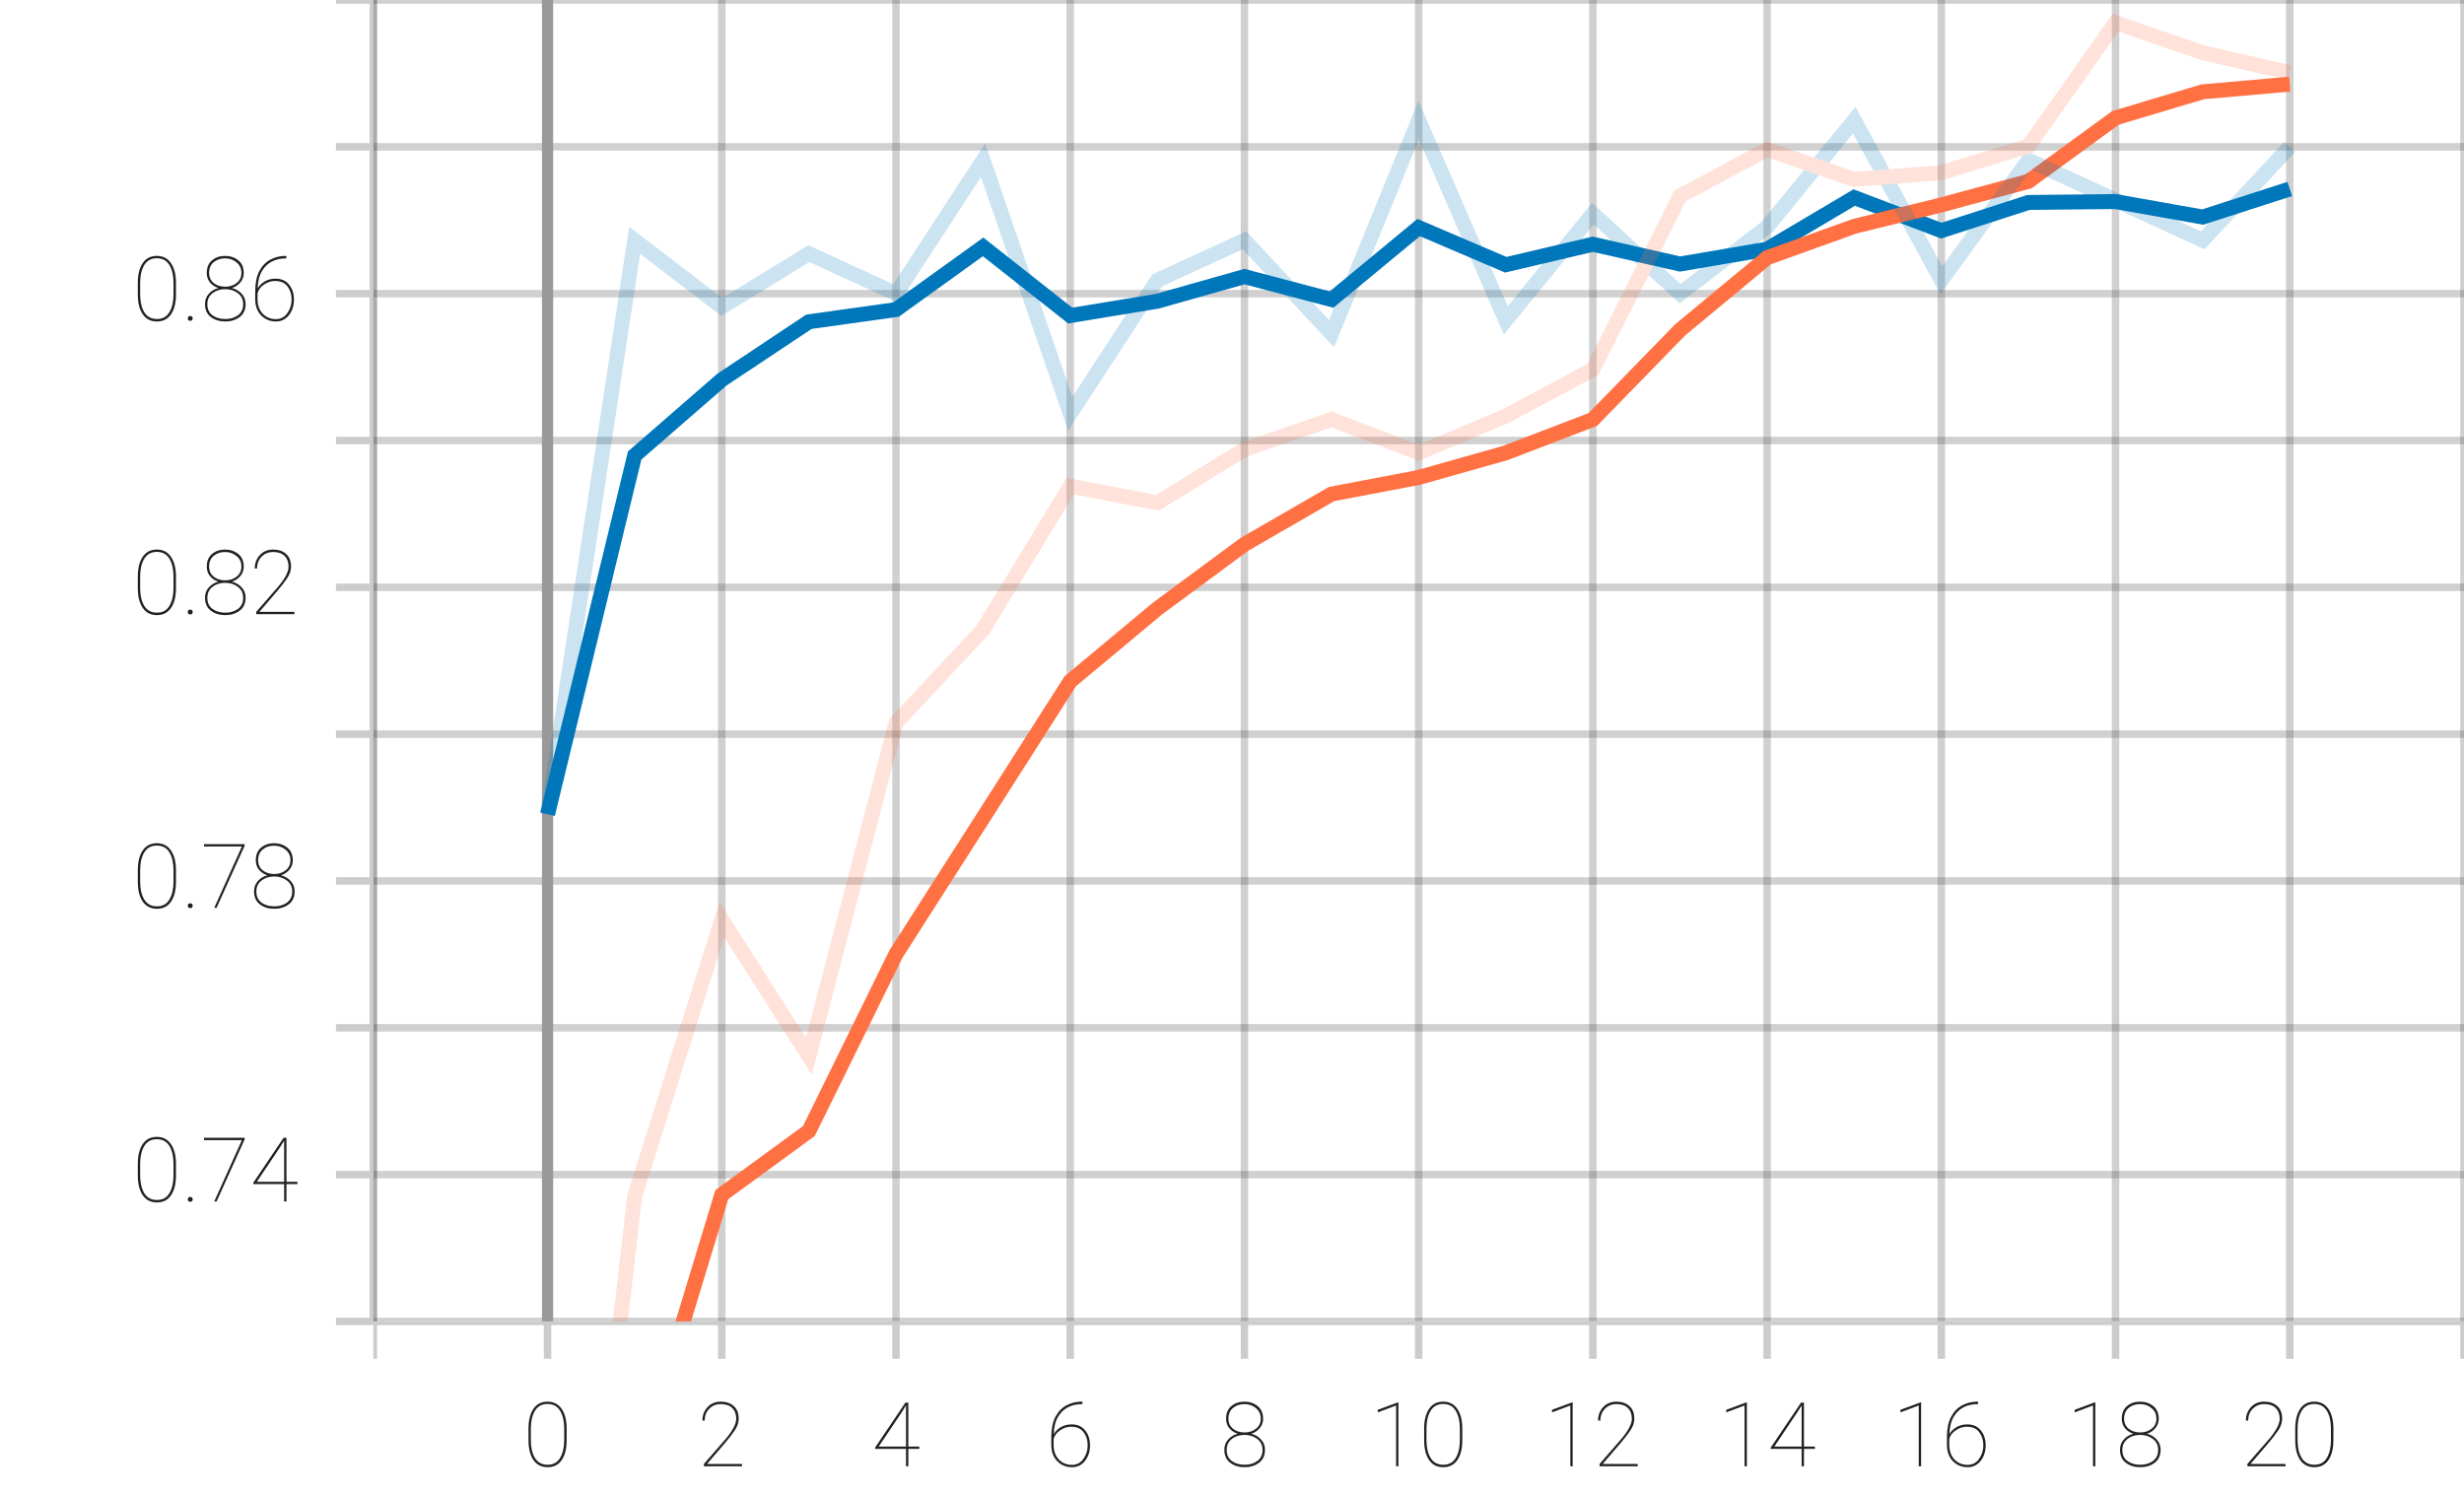
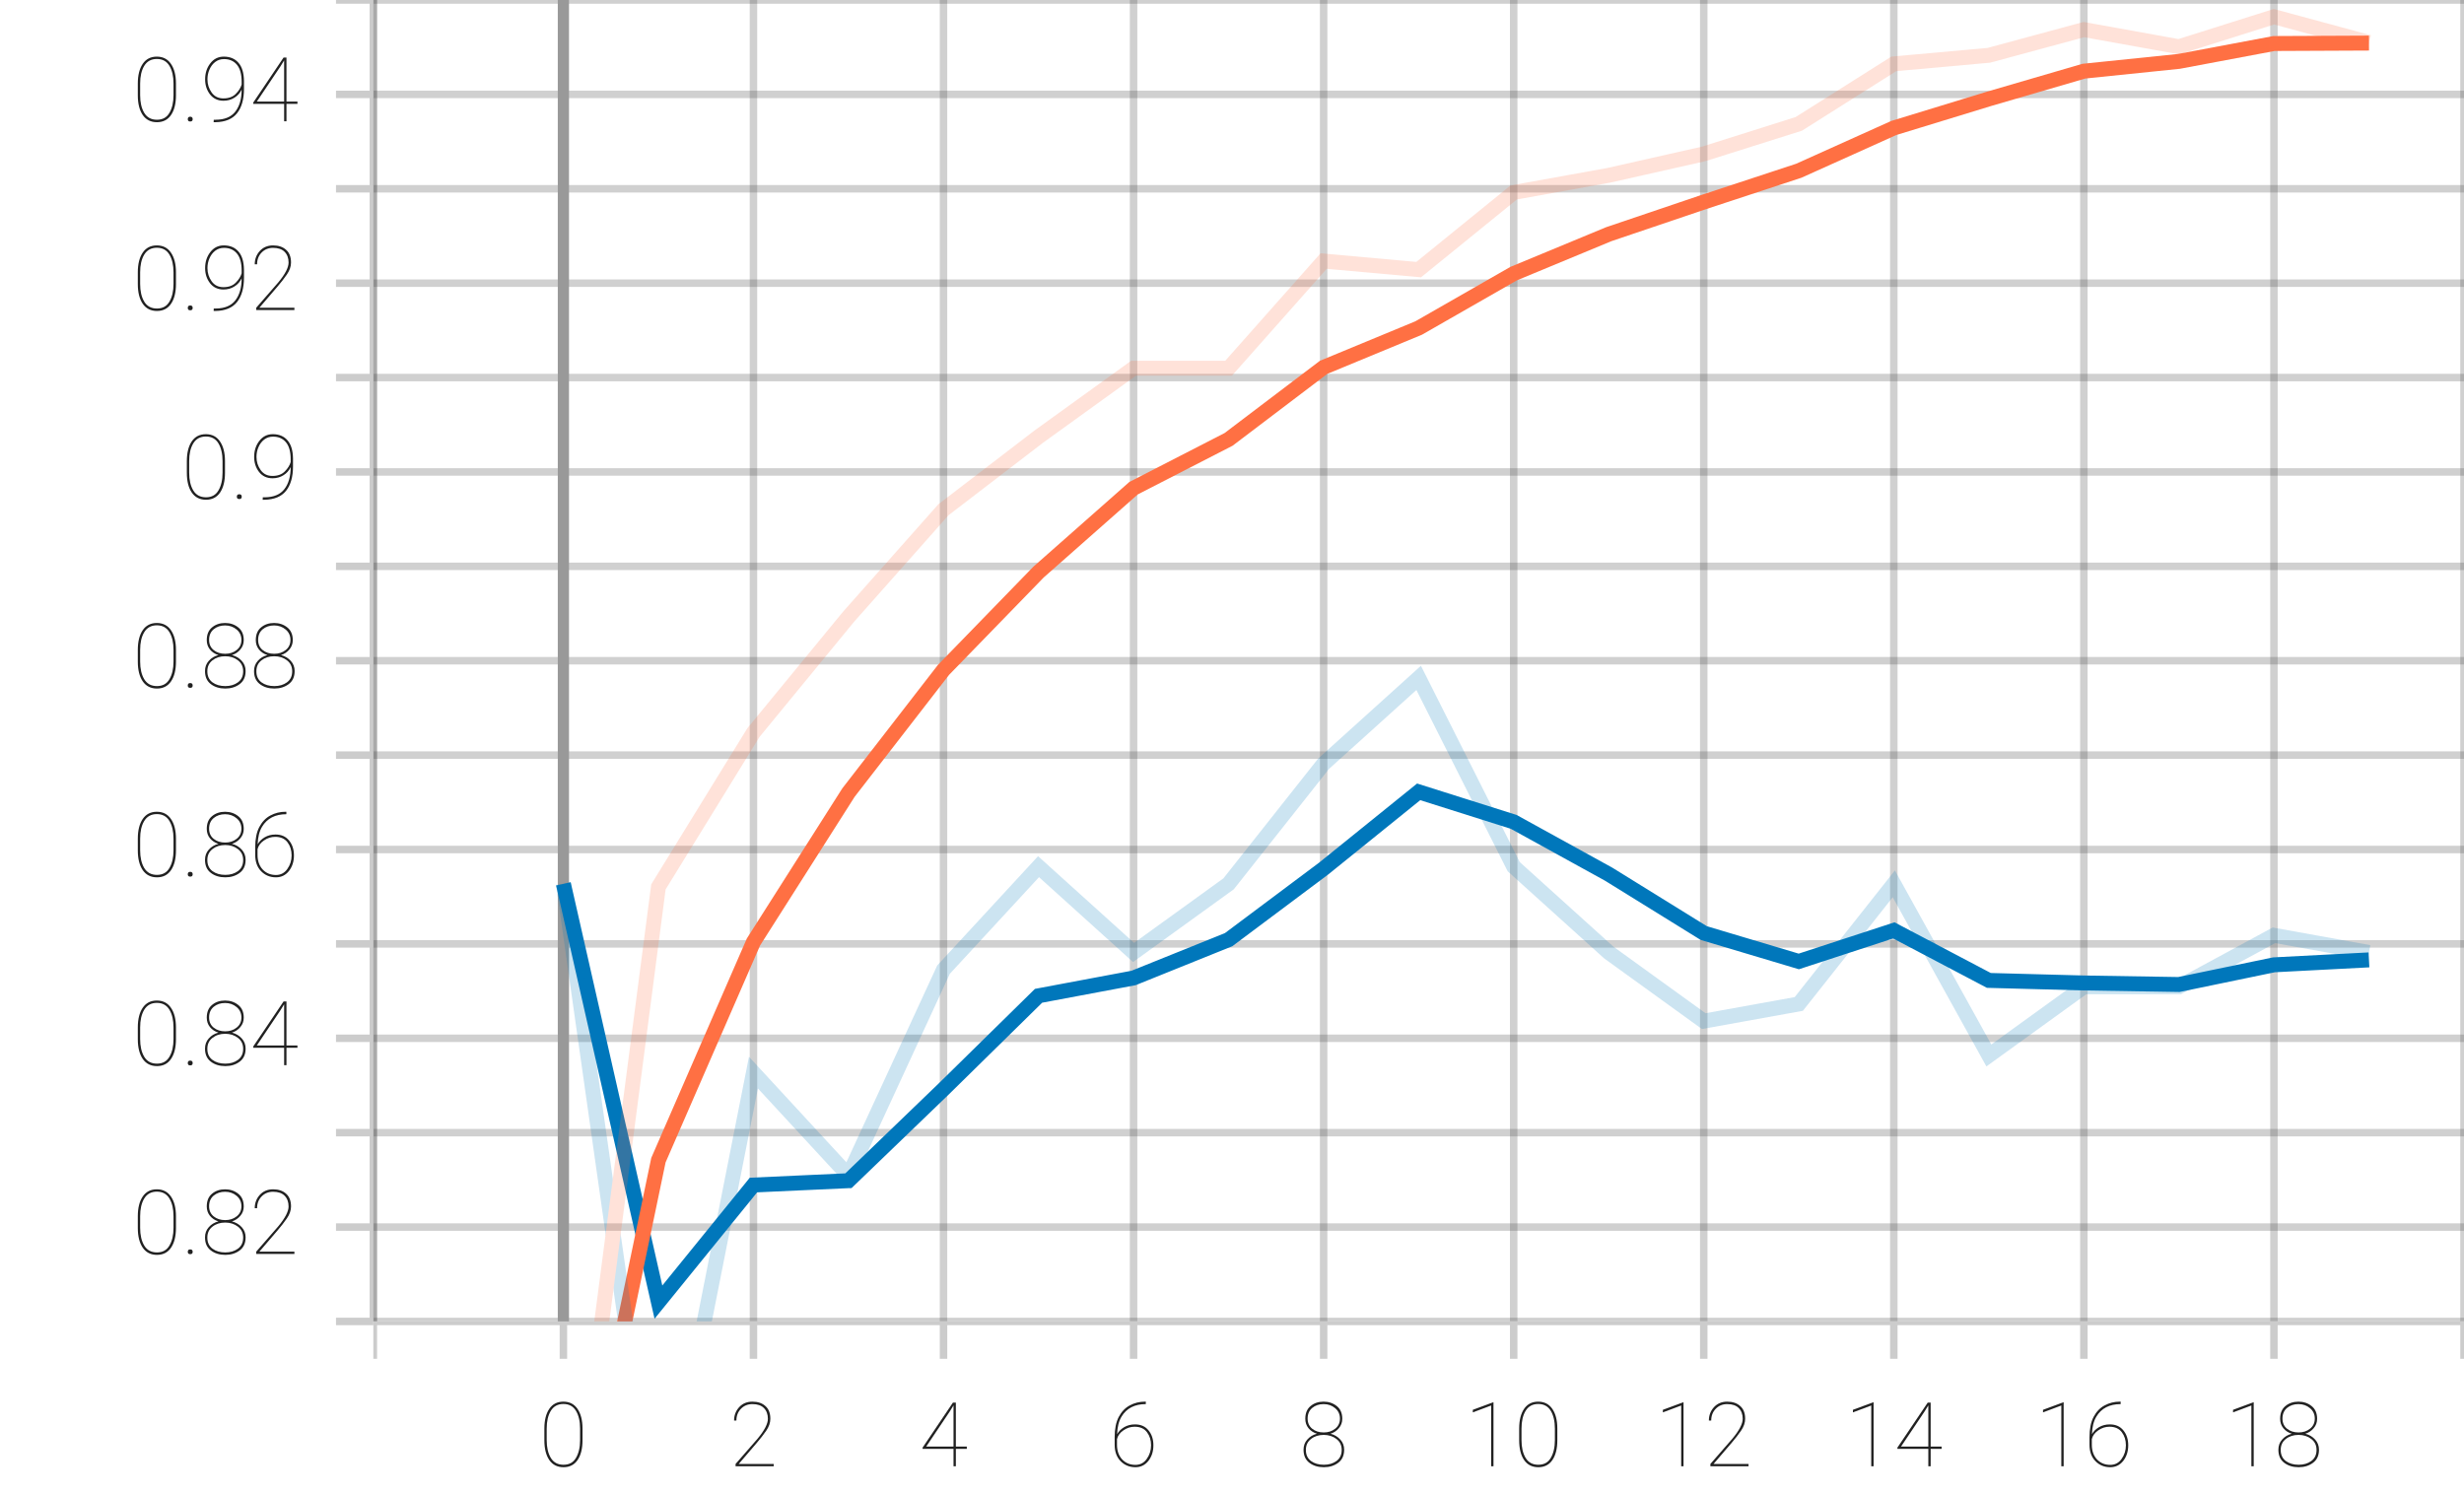
<svg xmlns="http://www.w3.org/2000/svg" viewBox="0 0 330 200">
  <g>
    <g>
      <g>
        <g>
          <g>
            <line x1="50" y1="177" x2="45" y2="177" style="visibility: inherit;" fill="rgb(0, 0, 0)" stroke="rgb(204, 204, 204)" stroke-width="1px" />
-             <line x1="50" y1="157.333" x2="45" y2="157.333" style="visibility: inherit;" fill="rgb(0, 0, 0)" stroke="rgb(204, 204, 204)" stroke-width="1px" />
-             <line x1="50" y1="137.667" x2="45" y2="137.667" style="visibility: inherit;" fill="rgb(0, 0, 0)" stroke="rgb(204, 204, 204)" stroke-width="1px" />
-             <line x1="50" y1="118" x2="45" y2="118" style="visibility: inherit;" fill="rgb(0, 0, 0)" stroke="rgb(204, 204, 204)" stroke-width="1px" />
-             <line x1="50" y1="98.333" x2="45" y2="98.333" style="visibility: inherit;" fill="rgb(0, 0, 0)" stroke="rgb(204, 204, 204)" stroke-width="1px" />
-             <line x1="50" y1="78.667" x2="45" y2="78.667" style="visibility: inherit;" fill="rgb(0, 0, 0)" stroke="rgb(204, 204, 204)" stroke-width="1px" />
-             <line x1="50" y1="59" x2="45" y2="59" style="visibility: inherit;" fill="rgb(0, 0, 0)" stroke="rgb(204, 204, 204)" stroke-width="1px" />
-             <line x1="50" y1="39.333" x2="45" y2="39.333" style="visibility: inherit;" fill="rgb(0, 0, 0)" stroke="rgb(204, 204, 204)" stroke-width="1px" />
-             <line x1="50" y1="19.667" x2="45" y2="19.667" style="visibility: inherit;" fill="rgb(0, 0, 0)" stroke="rgb(204, 204, 204)" stroke-width="1px" />
+             <line x1="50" y1="164.357" x2="45" y2="164.357" style="visibility: inherit;" fill="rgb(0, 0, 0)" stroke="rgb(204, 204, 204)" stroke-width="1px" />
+             <line x1="50" y1="151.714" x2="45" y2="151.714" style="visibility: inherit;" fill="rgb(0, 0, 0)" stroke="rgb(204, 204, 204)" stroke-width="1px" />
+             <line x1="50" y1="139.071" x2="45" y2="139.071" style="visibility: inherit;" fill="rgb(0, 0, 0)" stroke="rgb(204, 204, 204)" stroke-width="1px" />
+             <line x1="50" y1="126.429" x2="45" y2="126.429" style="visibility: inherit;" fill="rgb(0, 0, 0)" stroke="rgb(204, 204, 204)" stroke-width="1px" />
+             <line x1="50" y1="113.786" x2="45" y2="113.786" style="visibility: inherit;" fill="rgb(0, 0, 0)" stroke="rgb(204, 204, 204)" stroke-width="1px" />
+             <line x1="50" y1="101.143" x2="45" y2="101.143" style="visibility: inherit;" fill="rgb(0, 0, 0)" stroke="rgb(204, 204, 204)" stroke-width="1px" />
+             <line x1="50" y1="88.5" x2="45" y2="88.5" style="visibility: inherit;" fill="rgb(0, 0, 0)" stroke="rgb(204, 204, 204)" stroke-width="1px" />
+             <line x1="50" y1="75.857" x2="45" y2="75.857" style="visibility: inherit;" fill="rgb(0, 0, 0)" stroke="rgb(204, 204, 204)" stroke-width="1px" />
+             <line x1="50" y1="63.214" x2="45" y2="63.214" style="visibility: inherit;" fill="rgb(0, 0, 0)" stroke="rgb(204, 204, 204)" stroke-width="1px" />
+             <line x1="50" y1="50.571" x2="45" y2="50.571" style="visibility: inherit;" fill="rgb(0, 0, 0)" stroke="rgb(204, 204, 204)" stroke-width="1px" />
+             <line x1="50" y1="37.929" x2="45" y2="37.929" style="visibility: inherit;" fill="rgb(0, 0, 0)" stroke="rgb(204, 204, 204)" stroke-width="1px" />
+             <line x1="50" y1="25.286" x2="45" y2="25.286" style="visibility: inherit;" fill="rgb(0, 0, 0)" stroke="rgb(204, 204, 204)" stroke-width="1px" />
+             <line x1="50" y1="12.643" x2="45" y2="12.643" style="visibility: inherit;" fill="rgb(0, 0, 0)" stroke="rgb(204, 204, 204)" stroke-width="1px" />
            <line x1="50" y1="0" x2="45" y2="0" style="visibility: inherit;" fill="rgb(0, 0, 0)" stroke="rgb(204, 204, 204)" stroke-width="1px" />
          </g>
          <g transform="translate(40, 0)">
-             <text x="0" y="177" dx="0em" dy="0.3em" style="text-anchor: end; visibility: hidden; font-family: Roboto, sans-serif; font-size: 12px; font-weight: 200;" fill="rgb(33, 33, 33)" stroke="none" stroke-width="1px">0.72</text>
-             <text x="0" y="157.333" dx="0em" dy="0.3em" style="text-anchor: end; visibility: inherit; font-family: Roboto, sans-serif; font-size: 12px; font-weight: 200;" fill="rgb(33, 33, 33)" stroke="none" stroke-width="1px">0.74</text>
-             <text x="0" y="137.667" dx="0em" dy="0.3em" style="text-anchor: end; visibility: hidden; font-family: Roboto, sans-serif; font-size: 12px; font-weight: 200;" fill="rgb(33, 33, 33)" stroke="none" stroke-width="1px">0.76</text>
-             <text x="0" y="118" dx="0em" dy="0.3em" style="text-anchor: end; visibility: inherit; font-family: Roboto, sans-serif; font-size: 12px; font-weight: 200;" fill="rgb(33, 33, 33)" stroke="none" stroke-width="1px">0.78</text>
-             <text x="0" y="98.333" dx="0em" dy="0.3em" style="text-anchor: end; visibility: hidden; font-family: Roboto, sans-serif; font-size: 12px; font-weight: 200;" fill="rgb(33, 33, 33)" stroke="none" stroke-width="1px">0.8</text>
-             <text x="0" y="78.667" dx="0em" dy="0.3em" style="text-anchor: end; visibility: inherit; font-family: Roboto, sans-serif; font-size: 12px; font-weight: 200;" fill="rgb(33, 33, 33)" stroke="none" stroke-width="1px">0.82</text>
-             <text x="0" y="59" dx="0em" dy="0.3em" style="text-anchor: end; visibility: hidden; font-family: Roboto, sans-serif; font-size: 12px; font-weight: 200;" fill="rgb(33, 33, 33)" stroke="none" stroke-width="1px">0.84</text>
-             <text x="0" y="39.333" dx="0em" dy="0.3em" style="text-anchor: end; visibility: inherit; font-family: Roboto, sans-serif; font-size: 12px; font-weight: 200;" fill="rgb(33, 33, 33)" stroke="none" stroke-width="1px">0.86</text>
-             <text x="0" y="19.667" dx="0em" dy="0.3em" style="text-anchor: end; visibility: hidden; font-family: Roboto, sans-serif; font-size: 12px; font-weight: 200;" fill="rgb(33, 33, 33)" stroke="none" stroke-width="1px">0.88</text>
-             <text x="0" y="0" dx="0em" dy="0.3em" style="text-anchor: end; visibility: hidden; font-family: Roboto, sans-serif; font-size: 12px; font-weight: 200;" fill="rgb(33, 33, 33)" stroke="none" stroke-width="1px">0.9</text>
+             <text x="0" y="177" dx="0em" dy="0.3em" style="text-anchor: end; visibility: hidden; font-family: Roboto, sans-serif; font-size: 12px; font-weight: 200;" fill="rgb(33, 33, 33)" stroke="none" stroke-width="1px">0.81</text>
+             <text x="0" y="164.357" dx="0em" dy="0.3em" style="text-anchor: end; visibility: inherit; font-family: Roboto, sans-serif; font-size: 12px; font-weight: 200;" fill="rgb(33, 33, 33)" stroke="none" stroke-width="1px">0.82</text>
+             <text x="0" y="151.714" dx="0em" dy="0.3em" style="text-anchor: end; visibility: hidden; font-family: Roboto, sans-serif; font-size: 12px; font-weight: 200;" fill="rgb(33, 33, 33)" stroke="none" stroke-width="1px">0.83</text>
+             <text x="0" y="139.071" dx="0em" dy="0.3em" style="text-anchor: end; visibility: inherit; font-family: Roboto, sans-serif; font-size: 12px; font-weight: 200;" fill="rgb(33, 33, 33)" stroke="none" stroke-width="1px">0.84</text>
+             <text x="0" y="126.429" dx="0em" dy="0.3em" style="text-anchor: end; visibility: hidden; font-family: Roboto, sans-serif; font-size: 12px; font-weight: 200;" fill="rgb(33, 33, 33)" stroke="none" stroke-width="1px">0.85</text>
+             <text x="0" y="113.786" dx="0em" dy="0.3em" style="text-anchor: end; visibility: inherit; font-family: Roboto, sans-serif; font-size: 12px; font-weight: 200;" fill="rgb(33, 33, 33)" stroke="none" stroke-width="1px">0.86</text>
+             <text x="0" y="101.143" dx="0em" dy="0.3em" style="text-anchor: end; visibility: hidden; font-family: Roboto, sans-serif; font-size: 12px; font-weight: 200;" fill="rgb(33, 33, 33)" stroke="none" stroke-width="1px">0.87</text>
+             <text x="0" y="88.5" dx="0em" dy="0.3em" style="text-anchor: end; visibility: inherit; font-family: Roboto, sans-serif; font-size: 12px; font-weight: 200;" fill="rgb(33, 33, 33)" stroke="none" stroke-width="1px">0.88</text>
+             <text x="0" y="75.857" dx="0em" dy="0.3em" style="text-anchor: end; visibility: hidden; font-family: Roboto, sans-serif; font-size: 12px; font-weight: 200;" fill="rgb(33, 33, 33)" stroke="none" stroke-width="1px">0.89</text>
+             <text x="0" y="63.214" dx="0em" dy="0.3em" style="text-anchor: end; visibility: inherit; font-family: Roboto, sans-serif; font-size: 12px; font-weight: 200;" fill="rgb(33, 33, 33)" stroke="none" stroke-width="1px">0.9</text>
+             <text x="0" y="50.571" dx="0em" dy="0.3em" style="text-anchor: end; visibility: hidden; font-family: Roboto, sans-serif; font-size: 12px; font-weight: 200;" fill="rgb(33, 33, 33)" stroke="none" stroke-width="1px">0.91</text>
+             <text x="0" y="37.929" dx="0em" dy="0.3em" style="text-anchor: end; visibility: inherit; font-family: Roboto, sans-serif; font-size: 12px; font-weight: 200;" fill="rgb(33, 33, 33)" stroke="none" stroke-width="1px">0.92</text>
+             <text x="0" y="25.286" dx="0em" dy="0.3em" style="text-anchor: end; visibility: hidden; font-family: Roboto, sans-serif; font-size: 12px; font-weight: 200;" fill="rgb(33, 33, 33)" stroke="none" stroke-width="1px">0.93</text>
+             <text x="0" y="12.643" dx="0em" dy="0.3em" style="text-anchor: end; visibility: inherit; font-family: Roboto, sans-serif; font-size: 12px; font-weight: 200;" fill="rgb(33, 33, 33)" stroke="none" stroke-width="1px">0.94</text>
+             <text x="0" y="0" dx="0em" dy="0.3em" style="text-anchor: end; visibility: hidden; font-family: Roboto, sans-serif; font-size: 12px; font-weight: 200;" fill="rgb(33, 33, 33)" stroke="none" stroke-width="1px">0.95</text>
          </g>
          <line x1="50" y1="0" x2="50" y2="177" fill="rgb(0, 0, 0)" stroke="rgb(204, 204, 204)" stroke-width="1px" />
        </g>
      </g>
      <g transform="translate(50, 0)" clip-path="url(#clip_0)">
        <clipPath id="clip_0">
          <rect width="280" height="177" />
        </clipPath>
        <g>
          <g>
            <g>
              <line x1="0" y1="0" x2="0" y2="177" fill="rgb(0, 0, 0)" stroke="rgb(66, 66, 66)" stroke-width="1px" opacity="0.25" />
-               <line x1="23.333" y1="0" x2="23.333" y2="177" fill="rgb(0, 0, 0)" stroke="rgb(66, 66, 66)" stroke-width="1px" opacity="0.25" />
-               <line x1="46.667" y1="0" x2="46.667" y2="177" fill="rgb(0, 0, 0)" stroke="rgb(66, 66, 66)" stroke-width="1px" opacity="0.25" />
-               <line x1="70" y1="0" x2="70" y2="177" fill="rgb(0, 0, 0)" stroke="rgb(66, 66, 66)" stroke-width="1px" opacity="0.25" />
-               <line x1="93.333" y1="0" x2="93.333" y2="177" fill="rgb(0, 0, 0)" stroke="rgb(66, 66, 66)" stroke-width="1px" opacity="0.25" />
-               <line x1="116.667" y1="0" x2="116.667" y2="177" fill="rgb(0, 0, 0)" stroke="rgb(66, 66, 66)" stroke-width="1px" opacity="0.25" />
-               <line x1="140" y1="0" x2="140" y2="177" fill="rgb(0, 0, 0)" stroke="rgb(66, 66, 66)" stroke-width="1px" opacity="0.25" />
-               <line x1="163.333" y1="0" x2="163.333" y2="177" fill="rgb(0, 0, 0)" stroke="rgb(66, 66, 66)" stroke-width="1px" opacity="0.25" />
-               <line x1="186.667" y1="0" x2="186.667" y2="177" fill="rgb(0, 0, 0)" stroke="rgb(66, 66, 66)" stroke-width="1px" opacity="0.25" />
-               <line x1="210" y1="0" x2="210" y2="177" fill="rgb(0, 0, 0)" stroke="rgb(66, 66, 66)" stroke-width="1px" opacity="0.25" />
-               <line x1="233.333" y1="0" x2="233.333" y2="177" fill="rgb(0, 0, 0)" stroke="rgb(66, 66, 66)" stroke-width="1px" opacity="0.25" />
-               <line x1="256.667" y1="0" x2="256.667" y2="177" fill="rgb(0, 0, 0)" stroke="rgb(66, 66, 66)" stroke-width="1px" opacity="0.25" />
+               <line x1="25.455" y1="0" x2="25.455" y2="177" fill="rgb(0, 0, 0)" stroke="rgb(66, 66, 66)" stroke-width="1px" opacity="0.25" />
+               <line x1="50.909" y1="0" x2="50.909" y2="177" fill="rgb(0, 0, 0)" stroke="rgb(66, 66, 66)" stroke-width="1px" opacity="0.25" />
+               <line x1="76.364" y1="0" x2="76.364" y2="177" fill="rgb(0, 0, 0)" stroke="rgb(66, 66, 66)" stroke-width="1px" opacity="0.25" />
+               <line x1="101.818" y1="0" x2="101.818" y2="177" fill="rgb(0, 0, 0)" stroke="rgb(66, 66, 66)" stroke-width="1px" opacity="0.25" />
+               <line x1="127.273" y1="0" x2="127.273" y2="177" fill="rgb(0, 0, 0)" stroke="rgb(66, 66, 66)" stroke-width="1px" opacity="0.25" />
+               <line x1="152.727" y1="0" x2="152.727" y2="177" fill="rgb(0, 0, 0)" stroke="rgb(66, 66, 66)" stroke-width="1px" opacity="0.25" />
+               <line x1="178.182" y1="0" x2="178.182" y2="177" fill="rgb(0, 0, 0)" stroke="rgb(66, 66, 66)" stroke-width="1px" opacity="0.25" />
+               <line x1="203.636" y1="0" x2="203.636" y2="177" fill="rgb(0, 0, 0)" stroke="rgb(66, 66, 66)" stroke-width="1px" opacity="0.25" />
+               <line x1="229.091" y1="0" x2="229.091" y2="177" fill="rgb(0, 0, 0)" stroke="rgb(66, 66, 66)" stroke-width="1px" opacity="0.25" />
+               <line x1="254.545" y1="0" x2="254.545" y2="177" fill="rgb(0, 0, 0)" stroke="rgb(66, 66, 66)" stroke-width="1px" opacity="0.25" />
              <line x1="280" y1="0" x2="280" y2="177" fill="rgb(0, 0, 0)" stroke="rgb(66, 66, 66)" stroke-width="1px" opacity="0.25" />
            </g>
            <g>
              <line x1="0" y1="177" x2="280" y2="177" fill="rgb(0, 0, 0)" stroke="rgb(66, 66, 66)" stroke-width="1px" opacity="0.25" />
-               <line x1="0" y1="157.333" x2="280" y2="157.333" fill="rgb(0, 0, 0)" stroke="rgb(66, 66, 66)" stroke-width="1px" opacity="0.25" />
-               <line x1="0" y1="137.667" x2="280" y2="137.667" fill="rgb(0, 0, 0)" stroke="rgb(66, 66, 66)" stroke-width="1px" opacity="0.25" />
-               <line x1="0" y1="118" x2="280" y2="118" fill="rgb(0, 0, 0)" stroke="rgb(66, 66, 66)" stroke-width="1px" opacity="0.25" />
-               <line x1="0" y1="98.333" x2="280" y2="98.333" fill="rgb(0, 0, 0)" stroke="rgb(66, 66, 66)" stroke-width="1px" opacity="0.25" />
-               <line x1="0" y1="78.667" x2="280" y2="78.667" fill="rgb(0, 0, 0)" stroke="rgb(66, 66, 66)" stroke-width="1px" opacity="0.25" />
-               <line x1="0" y1="59" x2="280" y2="59" fill="rgb(0, 0, 0)" stroke="rgb(66, 66, 66)" stroke-width="1px" opacity="0.25" />
-               <line x1="0" y1="39.333" x2="280" y2="39.333" fill="rgb(0, 0, 0)" stroke="rgb(66, 66, 66)" stroke-width="1px" opacity="0.25" />
-               <line x1="0" y1="19.667" x2="280" y2="19.667" fill="rgb(0, 0, 0)" stroke="rgb(66, 66, 66)" stroke-width="1px" opacity="0.25" />
+               <line x1="0" y1="164.357" x2="280" y2="164.357" fill="rgb(0, 0, 0)" stroke="rgb(66, 66, 66)" stroke-width="1px" opacity="0.25" />
+               <line x1="0" y1="151.714" x2="280" y2="151.714" fill="rgb(0, 0, 0)" stroke="rgb(66, 66, 66)" stroke-width="1px" opacity="0.25" />
+               <line x1="0" y1="139.071" x2="280" y2="139.071" fill="rgb(0, 0, 0)" stroke="rgb(66, 66, 66)" stroke-width="1px" opacity="0.25" />
+               <line x1="0" y1="126.429" x2="280" y2="126.429" fill="rgb(0, 0, 0)" stroke="rgb(66, 66, 66)" stroke-width="1px" opacity="0.25" />
+               <line x1="0" y1="113.786" x2="280" y2="113.786" fill="rgb(0, 0, 0)" stroke="rgb(66, 66, 66)" stroke-width="1px" opacity="0.25" />
+               <line x1="0" y1="101.143" x2="280" y2="101.143" fill="rgb(0, 0, 0)" stroke="rgb(66, 66, 66)" stroke-width="1px" opacity="0.25" />
+               <line x1="0" y1="88.5" x2="280" y2="88.5" fill="rgb(0, 0, 0)" stroke="rgb(66, 66, 66)" stroke-width="1px" opacity="0.25" />
+               <line x1="0" y1="75.857" x2="280" y2="75.857" fill="rgb(0, 0, 0)" stroke="rgb(66, 66, 66)" stroke-width="1px" opacity="0.25" />
+               <line x1="0" y1="63.214" x2="280" y2="63.214" fill="rgb(0, 0, 0)" stroke="rgb(66, 66, 66)" stroke-width="1px" opacity="0.25" />
+               <line x1="0" y1="50.571" x2="280" y2="50.571" fill="rgb(0, 0, 0)" stroke="rgb(66, 66, 66)" stroke-width="1px" opacity="0.25" />
+               <line x1="0" y1="37.929" x2="280" y2="37.929" fill="rgb(0, 0, 0)" stroke="rgb(66, 66, 66)" stroke-width="1px" opacity="0.25" />
+               <line x1="0" y1="25.286" x2="280" y2="25.286" fill="rgb(0, 0, 0)" stroke="rgb(66, 66, 66)" stroke-width="1px" opacity="0.25" />
+               <line x1="0" y1="12.643" x2="280" y2="12.643" fill="rgb(0, 0, 0)" stroke="rgb(66, 66, 66)" stroke-width="1px" opacity="0.25" />
              <line x1="0" y1="0" x2="280" y2="0" fill="rgb(0, 0, 0)" stroke="rgb(66, 66, 66)" stroke-width="1px" opacity="0.25" />
            </g>
          </g>
        </g>
        <g>
          <g>
-             <line x1="0" y1="885" x2="280" y2="885" fill="rgb(0, 0, 0)" stroke="rgb(153, 153, 153)" stroke-width="1.5px" />
+             <line x1="0" y1="1201.071" x2="280" y2="1201.071" fill="rgb(0, 0, 0)" stroke="rgb(153, 153, 153)" stroke-width="1.5px" />
          </g>
        </g>
        <g>
          <g>
-             <line x1="23.333" y1="0" x2="23.333" y2="177" fill="rgb(0, 0, 0)" stroke="rgb(153, 153, 153)" stroke-width="1.5px" />
+             <line x1="25.455" y1="0" x2="25.455" y2="177" fill="rgb(0, 0, 0)" stroke="rgb(153, 153, 153)" stroke-width="1.5px" />
          </g>
        </g>
        <g>
          <g>
            <g>
              <g>
                <g>
-                   <path stroke="rgb(0, 119, 187)" stroke-width="2px" d="M23.333,109.061L35,61.011L46.667,50.863L58.333,43.1L70,41.466L81.667,33.07L93.333,42.269L105,40.347L116.667,37.048L128.333,40.126L140,30.477L151.667,35.461L163.333,32.715L175,35.365L186.667,33.375L198.333,26.46L210,30.895L221.667,27.118L233.333,26.998L245,29.072L256.667,25.31" style="fill: none;" fill="none" />
+                   <path stroke="rgb(0, 119, 187)" stroke-width="2px" d="M25.455,118.383L38.182,174.414L50.909,158.728L63.636,158.146L76.364,145.885L89.091,133.381L101.818,130.993L114.545,125.863L127.273,116.339L140,106.061L152.727,110.085L165.455,117.097L178.182,124.978L190.909,128.779L203.636,124.619L216.364,131.321L229.091,131.663L241.818,131.868L254.545,129.232L267.273,128.57" style="fill: none;" fill="none" />
                </g>
                <g>
-                   <path stroke="rgb(255, 112, 67)" stroke-width="2px" d="M35,198.408L46.667,160.017L58.333,151.494L70,127.779L81.667,109.541L93.333,91.256L105,81.527L116.667,72.908L128.333,66.175L140,63.954L151.667,60.658L163.333,56.181L175,44.202L186.667,34.519L198.333,30.32L210,27.445L221.667,24.29L233.333,15.788L245,12.295L256.667,11.271" style="fill: none;" fill="none" />
+                   <path stroke="rgb(255, 112, 67)" stroke-width="2px" d="M25.455,216.398L38.182,155.395L50.909,126.174L63.636,106.159L76.364,89.724L89.091,76.626L101.818,65.389L114.545,58.851L127.273,49.2L140,43.934L152.727,36.646L165.455,31.369L178.182,27.061L190.909,22.87L203.636,17.141L216.364,13.246L229.091,9.532L241.818,8.222L254.545,5.829L267.273,5.771" style="fill: none;" fill="none" />
                </g>
              </g>
            </g>
          </g>
          <g opacity="0.2">
            <g>
              <g>
                <g>
-                   <path stroke="rgb(0, 119, 187)" stroke-width="2px" d="M23.333,109.061L35,32.182L46.667,41.121L58.333,33.97L70,39.333L81.667,21.455L93.333,55.424L105,37.545L116.667,32.182L128.333,44.697L140,16.091L151.667,42.909L163.333,28.606L175,39.333L186.667,30.394L198.333,16.091L210,37.545L221.667,21.455L233.333,26.818L245,32.182L256.667,19.667" style="fill: none;" fill="none" />
+                   <path stroke="rgb(0, 119, 187)" stroke-width="2px" d="M25.455,118.383L38.182,208.032L50.909,143.669L63.636,157.461L76.364,129.877L89.091,116.084L101.818,127.578L114.545,118.383L127.273,102.292L140,90.799L152.727,116.084L165.455,127.578L178.182,136.773L190.909,134.474L203.636,118.383L216.364,141.37L229.091,132.175L241.818,132.175L254.545,125.279L267.273,127.578" style="fill: none;" fill="none" />
                </g>
                <g>
-                   <path stroke="rgb(255, 112, 67)" stroke-width="2px" d="M23.333,262.044L35,160.227L46.667,123.162L58.333,141.471L70,96.815L81.667,84.311L93.333,65.109L105,67.342L116.667,60.197L128.333,56.178L140,60.643L151.667,55.731L163.333,49.479L175,26.258L186.667,20.006L198.333,24.025L210,23.132L221.667,19.559L233.333,3.037L245,7.056L256.667,9.735" style="fill: none;" fill="none" />
+                   <path stroke="rgb(255, 112, 67)" stroke-width="2px" d="M25.455,216.398L38.182,118.792L50.909,98.123L63.636,82.621L76.364,68.267L89.091,58.506L101.818,49.32L114.545,49.32L127.273,34.966L140,36.114L152.727,25.78L165.455,23.483L178.182,20.612L190.909,16.593L203.636,8.555L216.364,7.407L229.091,3.962L241.818,6.258L254.545,2.239L267.273,5.684" style="fill: none;" fill="none" />
                </g>
              </g>
            </g>
          </g>
        </g>
      </g>
      <g transform="translate(50, 177)" clip-path="url(#clip_1)">
        <clipPath id="clip_1">
          <rect width="280" height="23" />
        </clipPath>
        <g>
          <g>
            <line x1="0" y1="0" x2="0" y2="5" style="visibility: inherit;" fill="rgb(0, 0, 0)" stroke="rgb(204, 204, 204)" stroke-width="1px" />
-             <line x1="23.333" y1="0" x2="23.333" y2="5" style="visibility: inherit;" fill="rgb(0, 0, 0)" stroke="rgb(204, 204, 204)" stroke-width="1px" />
-             <line x1="46.667" y1="0" x2="46.667" y2="5" style="visibility: inherit;" fill="rgb(0, 0, 0)" stroke="rgb(204, 204, 204)" stroke-width="1px" />
-             <line x1="70" y1="0" x2="70" y2="5" style="visibility: inherit;" fill="rgb(0, 0, 0)" stroke="rgb(204, 204, 204)" stroke-width="1px" />
-             <line x1="93.333" y1="0" x2="93.333" y2="5" style="visibility: inherit;" fill="rgb(0, 0, 0)" stroke="rgb(204, 204, 204)" stroke-width="1px" />
-             <line x1="116.667" y1="0" x2="116.667" y2="5" style="visibility: inherit;" fill="rgb(0, 0, 0)" stroke="rgb(204, 204, 204)" stroke-width="1px" />
-             <line x1="140" y1="0" x2="140" y2="5" style="visibility: inherit;" fill="rgb(0, 0, 0)" stroke="rgb(204, 204, 204)" stroke-width="1px" />
-             <line x1="163.333" y1="0" x2="163.333" y2="5" style="visibility: inherit;" fill="rgb(0, 0, 0)" stroke="rgb(204, 204, 204)" stroke-width="1px" />
-             <line x1="186.667" y1="0" x2="186.667" y2="5" style="visibility: inherit;" fill="rgb(0, 0, 0)" stroke="rgb(204, 204, 204)" stroke-width="1px" />
-             <line x1="210" y1="0" x2="210" y2="5" style="visibility: inherit;" fill="rgb(0, 0, 0)" stroke="rgb(204, 204, 204)" stroke-width="1px" />
-             <line x1="233.333" y1="0" x2="233.333" y2="5" style="visibility: inherit;" fill="rgb(0, 0, 0)" stroke="rgb(204, 204, 204)" stroke-width="1px" />
-             <line x1="256.667" y1="0" x2="256.667" y2="5" style="visibility: inherit;" fill="rgb(0, 0, 0)" stroke="rgb(204, 204, 204)" stroke-width="1px" />
+             <line x1="25.455" y1="0" x2="25.455" y2="5" style="visibility: inherit;" fill="rgb(0, 0, 0)" stroke="rgb(204, 204, 204)" stroke-width="1px" />
+             <line x1="50.909" y1="0" x2="50.909" y2="5" style="visibility: inherit;" fill="rgb(0, 0, 0)" stroke="rgb(204, 204, 204)" stroke-width="1px" />
+             <line x1="76.364" y1="0" x2="76.364" y2="5" style="visibility: inherit;" fill="rgb(0, 0, 0)" stroke="rgb(204, 204, 204)" stroke-width="1px" />
+             <line x1="101.818" y1="0" x2="101.818" y2="5" style="visibility: inherit;" fill="rgb(0, 0, 0)" stroke="rgb(204, 204, 204)" stroke-width="1px" />
+             <line x1="127.273" y1="0" x2="127.273" y2="5" style="visibility: inherit;" fill="rgb(0, 0, 0)" stroke="rgb(204, 204, 204)" stroke-width="1px" />
+             <line x1="152.727" y1="0" x2="152.727" y2="5" style="visibility: inherit;" fill="rgb(0, 0, 0)" stroke="rgb(204, 204, 204)" stroke-width="1px" />
+             <line x1="178.182" y1="0" x2="178.182" y2="5" style="visibility: inherit;" fill="rgb(0, 0, 0)" stroke="rgb(204, 204, 204)" stroke-width="1px" />
+             <line x1="203.636" y1="0" x2="203.636" y2="5" style="visibility: inherit;" fill="rgb(0, 0, 0)" stroke="rgb(204, 204, 204)" stroke-width="1px" />
+             <line x1="229.091" y1="0" x2="229.091" y2="5" style="visibility: inherit;" fill="rgb(0, 0, 0)" stroke="rgb(204, 204, 204)" stroke-width="1px" />
+             <line x1="254.545" y1="0" x2="254.545" y2="5" style="visibility: inherit;" fill="rgb(0, 0, 0)" stroke="rgb(204, 204, 204)" stroke-width="1px" />
            <line x1="280" y1="0" x2="280" y2="5" style="visibility: inherit;" fill="rgb(0, 0, 0)" stroke="rgb(204, 204, 204)" stroke-width="1px" />
          </g>
          <g transform="translate(0, 8)">
            <text x="0" y="0" dx="0em" dy="0.95em" style="text-anchor: middle; visibility: hidden; font-family: Roboto, sans-serif; font-size: 12px; font-weight: 200;" fill="rgb(33, 33, 33)" stroke="none" stroke-width="1px">-2</text>
-             <text x="23.333" y="0" dx="0em" dy="0.95em" style="text-anchor: middle; visibility: inherit; font-family: Roboto, sans-serif; font-size: 12px; font-weight: 200;" fill="rgb(33, 33, 33)" stroke="none" stroke-width="1px">0</text>
-             <text x="46.667" y="0" dx="0em" dy="0.95em" style="text-anchor: middle; visibility: inherit; font-family: Roboto, sans-serif; font-size: 12px; font-weight: 200;" fill="rgb(33, 33, 33)" stroke="none" stroke-width="1px">2</text>
-             <text x="70" y="0" dx="0em" dy="0.95em" style="text-anchor: middle; visibility: inherit; font-family: Roboto, sans-serif; font-size: 12px; font-weight: 200;" fill="rgb(33, 33, 33)" stroke="none" stroke-width="1px">4</text>
-             <text x="93.333" y="0" dx="0em" dy="0.95em" style="text-anchor: middle; visibility: inherit; font-family: Roboto, sans-serif; font-size: 12px; font-weight: 200;" fill="rgb(33, 33, 33)" stroke="none" stroke-width="1px">6</text>
-             <text x="116.667" y="0" dx="0em" dy="0.95em" style="text-anchor: middle; visibility: inherit; font-family: Roboto, sans-serif; font-size: 12px; font-weight: 200;" fill="rgb(33, 33, 33)" stroke="none" stroke-width="1px">8</text>
-             <text x="140" y="0" dx="0em" dy="0.95em" style="text-anchor: middle; visibility: inherit; font-family: Roboto, sans-serif; font-size: 12px; font-weight: 200;" fill="rgb(33, 33, 33)" stroke="none" stroke-width="1px">10</text>
-             <text x="163.333" y="0" dx="0em" dy="0.95em" style="text-anchor: middle; visibility: inherit; font-family: Roboto, sans-serif; font-size: 12px; font-weight: 200;" fill="rgb(33, 33, 33)" stroke="none" stroke-width="1px">12</text>
-             <text x="186.667" y="0" dx="0em" dy="0.95em" style="text-anchor: middle; visibility: inherit; font-family: Roboto, sans-serif; font-size: 12px; font-weight: 200;" fill="rgb(33, 33, 33)" stroke="none" stroke-width="1px">14</text>
-             <text x="210" y="0" dx="0em" dy="0.95em" style="text-anchor: middle; visibility: inherit; font-family: Roboto, sans-serif; font-size: 12px; font-weight: 200;" fill="rgb(33, 33, 33)" stroke="none" stroke-width="1px">16</text>
-             <text x="233.333" y="0" dx="0em" dy="0.95em" style="text-anchor: middle; visibility: inherit; font-family: Roboto, sans-serif; font-size: 12px; font-weight: 200;" fill="rgb(33, 33, 33)" stroke="none" stroke-width="1px">18</text>
-             <text x="256.667" y="0" dx="0em" dy="0.95em" style="text-anchor: middle; visibility: inherit; font-family: Roboto, sans-serif; font-size: 12px; font-weight: 200;" fill="rgb(33, 33, 33)" stroke="none" stroke-width="1px">20</text>
-             <text x="280" y="0" dx="0em" dy="0.95em" style="text-anchor: middle; visibility: hidden; font-family: Roboto, sans-serif; font-size: 12px; font-weight: 200;" fill="rgb(33, 33, 33)" stroke="none" stroke-width="1px">22</text>
+             <text x="25.455" y="0" dx="0em" dy="0.95em" style="text-anchor: middle; visibility: inherit; font-family: Roboto, sans-serif; font-size: 12px; font-weight: 200;" fill="rgb(33, 33, 33)" stroke="none" stroke-width="1px">0</text>
+             <text x="50.909" y="0" dx="0em" dy="0.95em" style="text-anchor: middle; visibility: inherit; font-family: Roboto, sans-serif; font-size: 12px; font-weight: 200;" fill="rgb(33, 33, 33)" stroke="none" stroke-width="1px">2</text>
+             <text x="76.364" y="0" dx="0em" dy="0.95em" style="text-anchor: middle; visibility: inherit; font-family: Roboto, sans-serif; font-size: 12px; font-weight: 200;" fill="rgb(33, 33, 33)" stroke="none" stroke-width="1px">4</text>
+             <text x="101.818" y="0" dx="0em" dy="0.95em" style="text-anchor: middle; visibility: inherit; font-family: Roboto, sans-serif; font-size: 12px; font-weight: 200;" fill="rgb(33, 33, 33)" stroke="none" stroke-width="1px">6</text>
+             <text x="127.273" y="0" dx="0em" dy="0.95em" style="text-anchor: middle; visibility: inherit; font-family: Roboto, sans-serif; font-size: 12px; font-weight: 200;" fill="rgb(33, 33, 33)" stroke="none" stroke-width="1px">8</text>
+             <text x="152.727" y="0" dx="0em" dy="0.95em" style="text-anchor: middle; visibility: inherit; font-family: Roboto, sans-serif; font-size: 12px; font-weight: 200;" fill="rgb(33, 33, 33)" stroke="none" stroke-width="1px">10</text>
+             <text x="178.182" y="0" dx="0em" dy="0.95em" style="text-anchor: middle; visibility: inherit; font-family: Roboto, sans-serif; font-size: 12px; font-weight: 200;" fill="rgb(33, 33, 33)" stroke="none" stroke-width="1px">12</text>
+             <text x="203.636" y="0" dx="0em" dy="0.95em" style="text-anchor: middle; visibility: inherit; font-family: Roboto, sans-serif; font-size: 12px; font-weight: 200;" fill="rgb(33, 33, 33)" stroke="none" stroke-width="1px">14</text>
+             <text x="229.091" y="0" dx="0em" dy="0.95em" style="text-anchor: middle; visibility: inherit; font-family: Roboto, sans-serif; font-size: 12px; font-weight: 200;" fill="rgb(33, 33, 33)" stroke="none" stroke-width="1px">16</text>
+             <text x="254.545" y="0" dx="0em" dy="0.95em" style="text-anchor: middle; visibility: inherit; font-family: Roboto, sans-serif; font-size: 12px; font-weight: 200;" fill="rgb(33, 33, 33)" stroke="none" stroke-width="1px">18</text>
+             <text x="280" y="0" dx="0em" dy="0.95em" style="text-anchor: middle; visibility: hidden; font-family: Roboto, sans-serif; font-size: 12px; font-weight: 200;" fill="rgb(33, 33, 33)" stroke="none" stroke-width="1px">20</text>
          </g>
          <line x1="0" y1="0" x2="280" y2="0" fill="rgb(0, 0, 0)" stroke="rgb(204, 204, 204)" stroke-width="1px" />
        </g>
      </g>
    </g>
  </g>
</svg>
